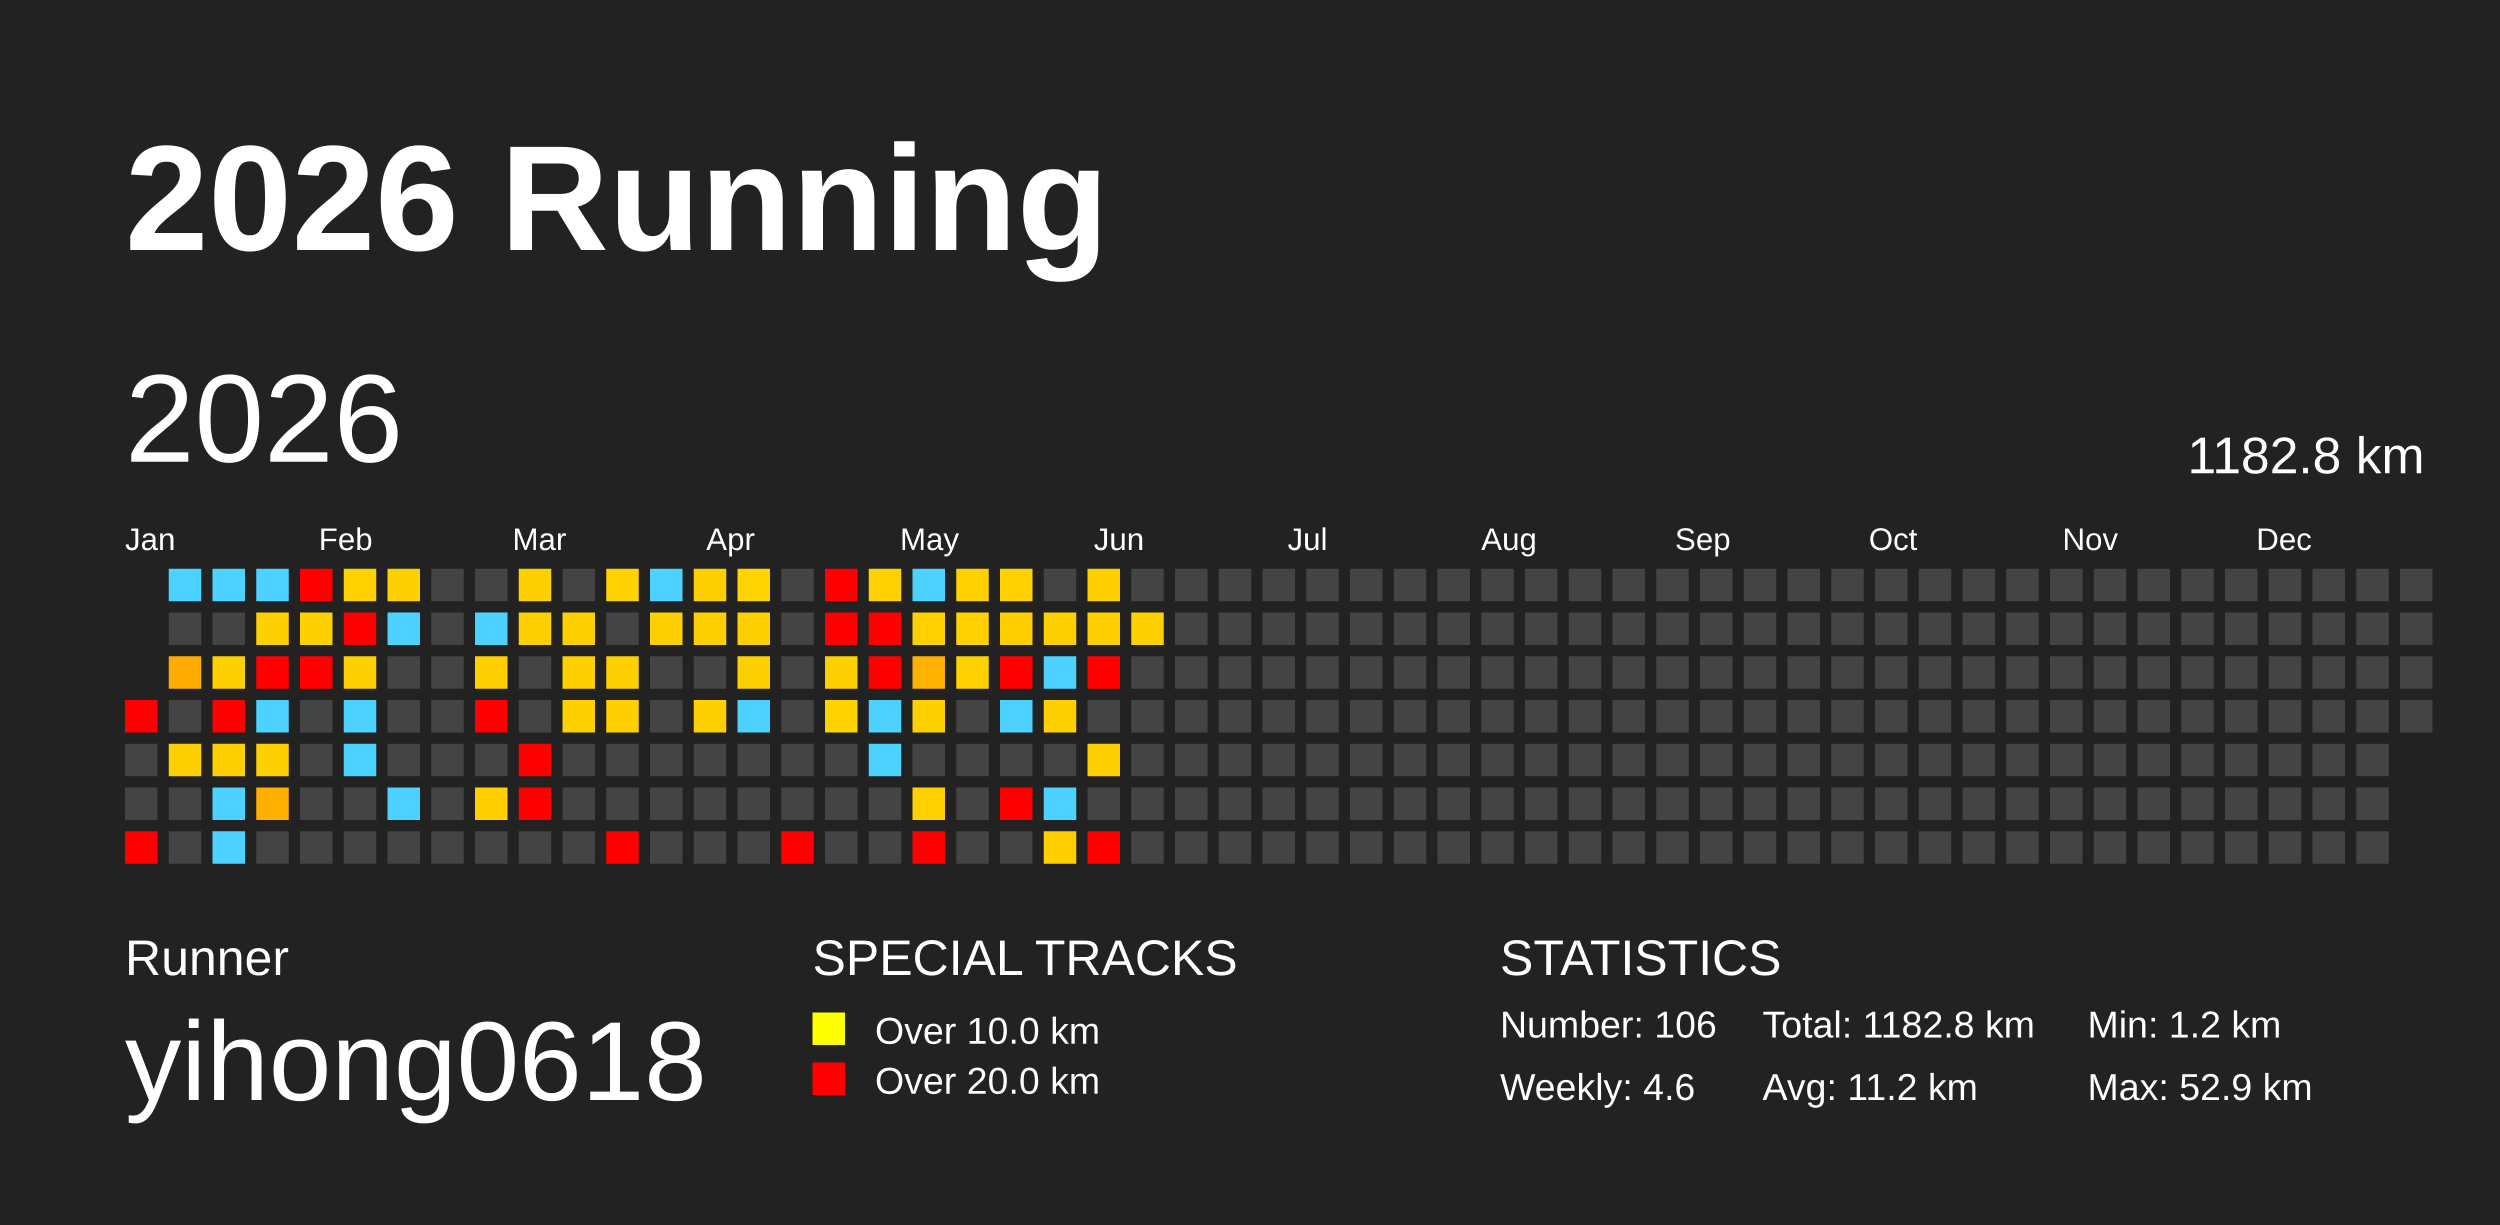
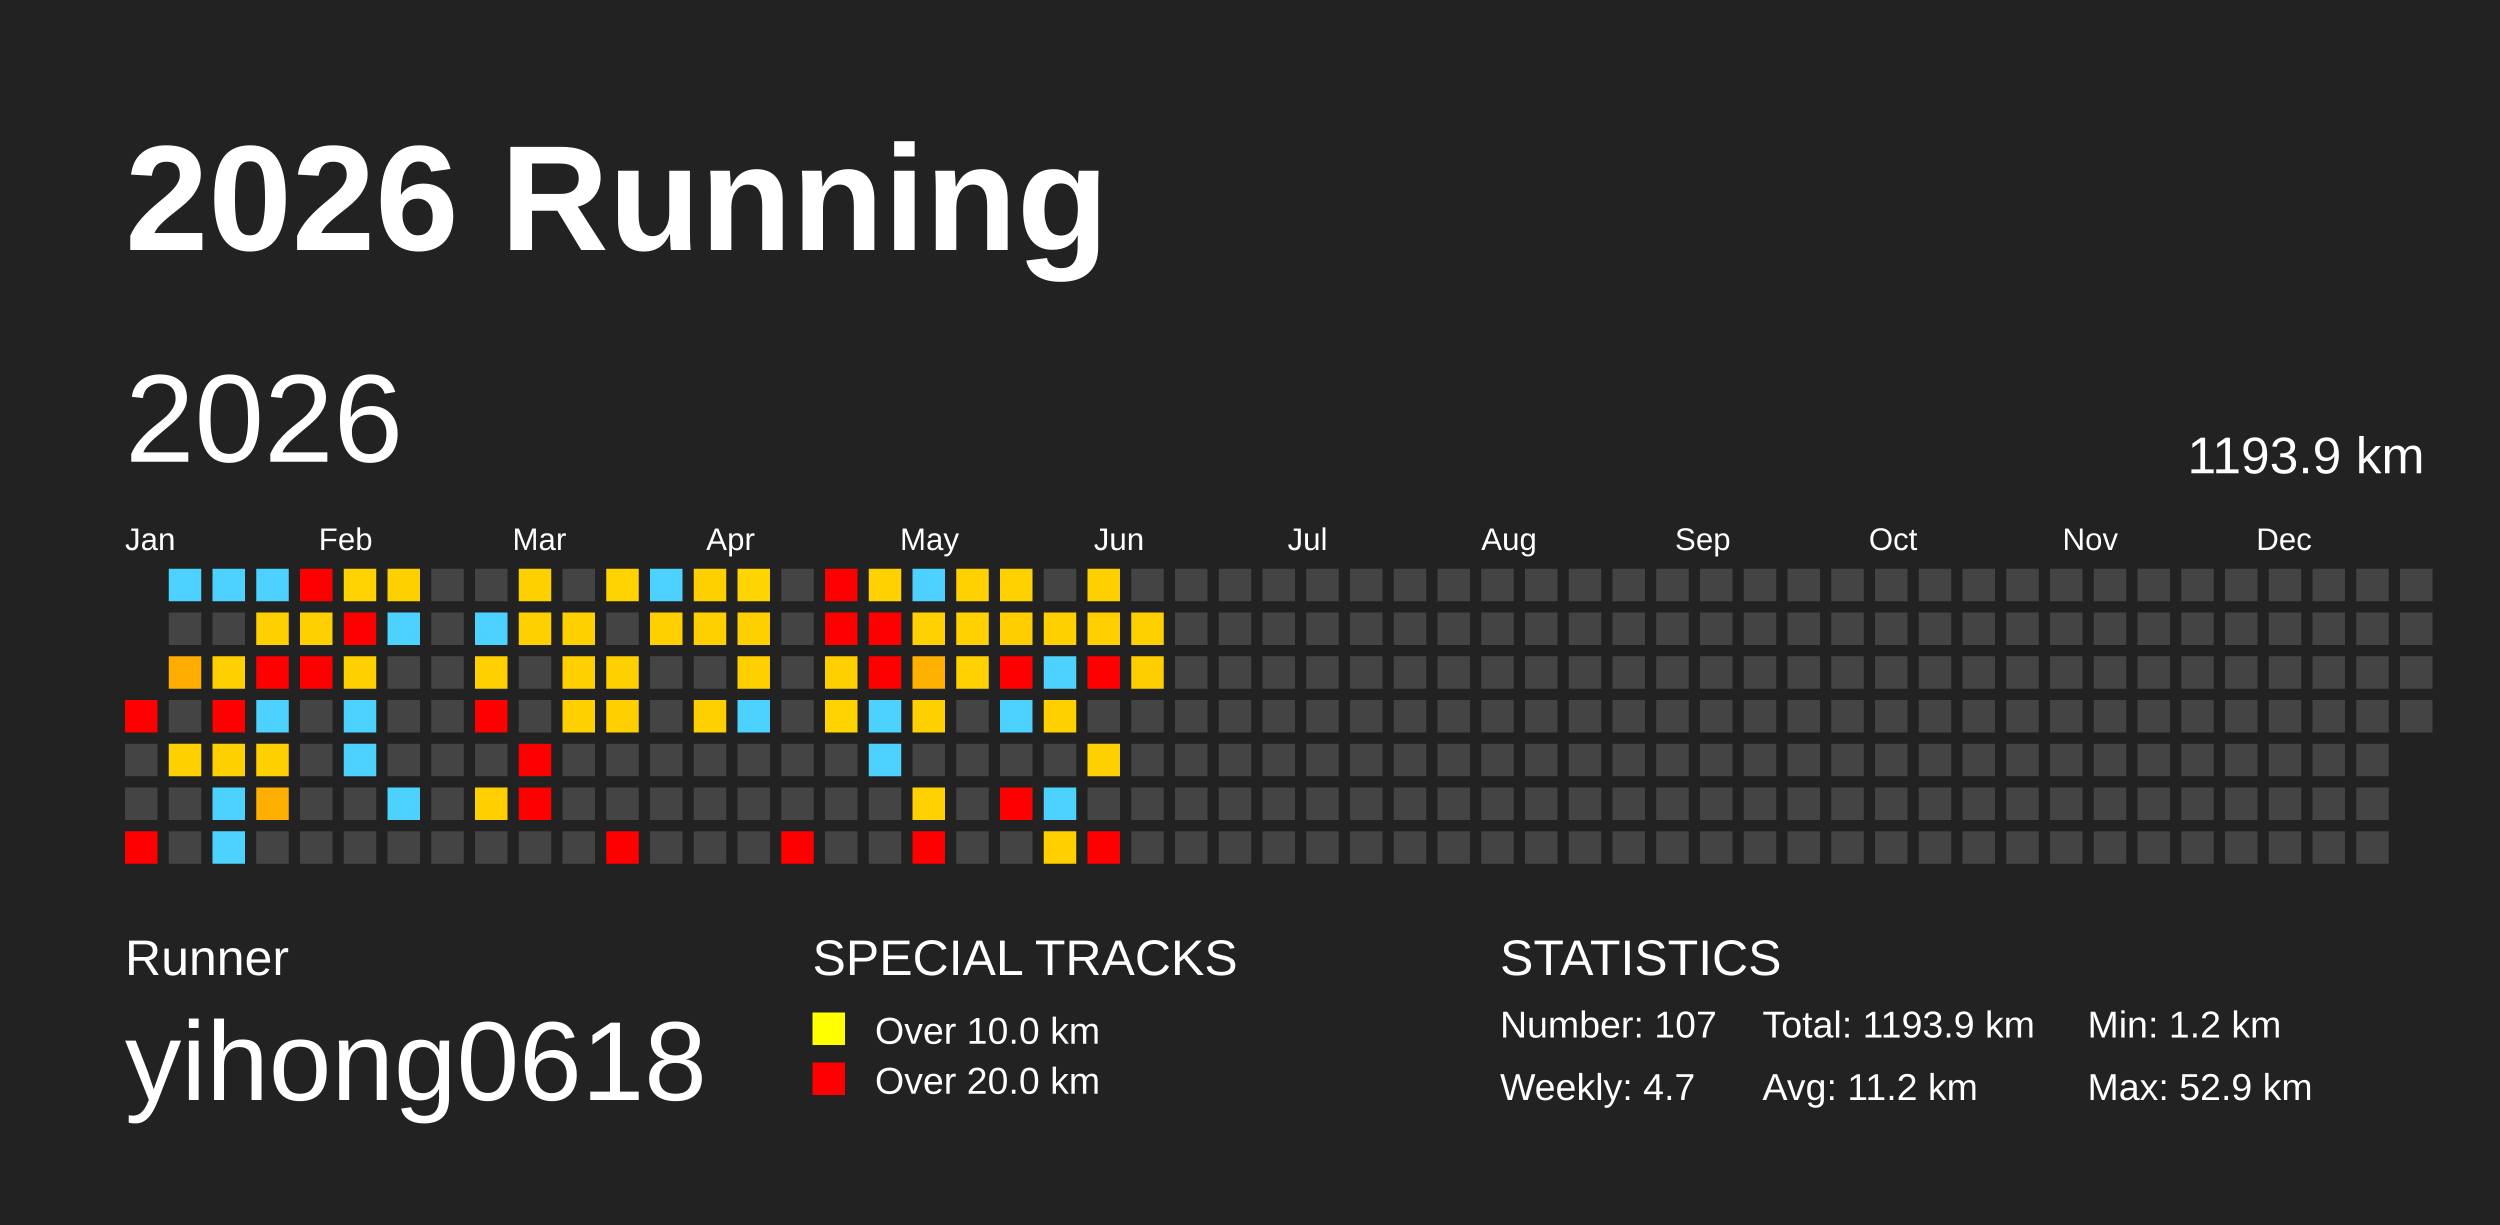
<svg xmlns="http://www.w3.org/2000/svg" baseProfile="full" height="98mm" version="1.1" viewBox="0,0,200,98" width="200mm">
  <defs />
  <rect fill="#222222" height="98" width="200" x="0" y="0" />
  <text fill="#FFFFFF" style="font-size:12px; font-family:Arial; font-weight:bold;" x="10" y="20">2026 Running</text>
  <text fill="#FFFFFF" style="font-size:4px; font-family:Arial" x="10" y="78">Runner</text>
  <text fill="#FFFFFF" style="font-size:9px; font-family:Arial" x="10" y="88">yihong0618</text>
  <text fill="#FFFFFF" style="font-size:4px; font-family:Arial" x="65" y="78">SPECIAL TRACKS</text>
  <rect fill="yellow" height="2.6" width="2.6" x="65" y="81" />
  <text fill="#FFFFFF" style="font-size:3px; font-family:Arial" x="70" y="83.5">Over 10.0 km</text>
  <rect fill="red" height="2.6" width="2.6" x="65" y="85" />
  <text fill="#FFFFFF" style="font-size:3px; font-family:Arial" x="70" y="87.5">Over 20.0 km</text>
  <text fill="#FFFFFF" style="font-size:4px; font-family:Arial" x="120" y="78">STATISTICS</text>
-   <text fill="#FFFFFF" style="font-size:3px; font-family:Arial" x="120" y="83">Number: 106</text>
-   <text fill="#FFFFFF" style="font-size:3px; font-family:Arial" x="120" y="88">Weekly: 4.6</text>
-   <text fill="#FFFFFF" style="font-size:3px; font-family:Arial" x="141" y="83">Total: 1182.8 km</text>
+   <text fill="#FFFFFF" style="font-size:3px; font-family:Arial" x="120" y="83">Number: 107</text>
+   <text fill="#FFFFFF" style="font-size:3px; font-family:Arial" x="120" y="88">Weekly: 4.7</text>
+   <text fill="#FFFFFF" style="font-size:3px; font-family:Arial" x="141" y="83">Total: 1193.9 km</text>
  <text fill="#FFFFFF" style="font-size:3px; font-family:Arial" x="141" y="88">Avg: 11.2 km</text>
  <text fill="#FFFFFF" style="font-size:3px; font-family:Arial" x="167" y="83">Min: 1.2 km</text>
  <text fill="#FFFFFF" style="font-size:3px; font-family:Arial" x="167" y="88">Max: 52.9 km</text>
  <text dominant-baseline="hanging" fill="#FFFFFF" style="font-size:10.0px; font-family:Arial;" x="10" y="30">2026</text>
-   <text dominant-baseline="hanging" fill="#FFFFFF" style="font-size:4.125px; font-family:Arial;" x="175" y="35">1182.8 km</text>
+   <text dominant-baseline="hanging" fill="#FFFFFF" style="font-size:4.125px; font-family:Arial;" x="175" y="35">1193.9 km</text>
  <text fill="#FFFFFF" style="font-size:2.5px; font-family:Arial" x="10.0" y="44">Jan</text>
  <text fill="#FFFFFF" style="font-size:2.5px; font-family:Arial" x="25.5" y="44">Feb</text>
  <text fill="#FFFFFF" style="font-size:2.5px; font-family:Arial" x="41.0" y="44">Mar</text>
  <text fill="#FFFFFF" style="font-size:2.5px; font-family:Arial" x="56.5" y="44">Apr</text>
  <text fill="#FFFFFF" style="font-size:2.5px; font-family:Arial" x="72.0" y="44">May</text>
  <text fill="#FFFFFF" style="font-size:2.5px; font-family:Arial" x="87.5" y="44">Jun</text>
  <text fill="#FFFFFF" style="font-size:2.5px; font-family:Arial" x="103.0" y="44">Jul</text>
  <text fill="#FFFFFF" style="font-size:2.5px; font-family:Arial" x="118.5" y="44">Aug</text>
  <text fill="#FFFFFF" style="font-size:2.5px; font-family:Arial" x="134.0" y="44">Sep</text>
  <text fill="#FFFFFF" style="font-size:2.5px; font-family:Arial" x="149.5" y="44">Oct</text>
  <text fill="#FFFFFF" style="font-size:2.5px; font-family:Arial" x="165.0" y="44">Nov</text>
  <text fill="#FFFFFF" style="font-size:2.5px; font-family:Arial" x="180.5" y="44">Dec</text>
  <rect fill="red" height="2.6" width="2.6" x="10.0" y="56.0" />
  <rect fill="#444444" height="2.6" width="2.6" x="10.0" y="59.5" />
  <rect fill="#444444" height="2.6" width="2.6" x="10.0" y="63.0" />
  <rect fill="red" height="2.6" width="2.6" x="10.0" y="66.5" />
  <rect fill="#4dd2ff" height="2.6" width="2.6" x="13.5" y="45.5" />
  <rect fill="#444444" height="2.6" width="2.6" x="13.5" y="49.0" />
  <rect fill="#ffac00" height="2.6" width="2.6" x="13.5" y="52.5" />
  <rect fill="#444444" height="2.6" width="2.6" x="13.5" y="56.0" />
  <rect fill="#ffd000" height="2.6" width="2.6" x="13.5" y="59.5" />
  <rect fill="#444444" height="2.6" width="2.6" x="13.5" y="63.0" />
  <rect fill="#444444" height="2.6" width="2.6" x="13.5" y="66.5" />
  <rect fill="#4dd2ff" height="2.6" width="2.6" x="17.0" y="45.5" />
  <rect fill="#444444" height="2.6" width="2.6" x="17.0" y="49.0" />
  <rect fill="#ffd000" height="2.6" width="2.6" x="17.0" y="52.5" />
  <rect fill="red" height="2.6" width="2.6" x="17.0" y="56.0" />
  <rect fill="#ffd000" height="2.6" width="2.6" x="17.0" y="59.5" />
  <rect fill="#4dd2ff" height="2.6" width="2.6" x="17.0" y="63.0" />
  <rect fill="#4dd2ff" height="2.6" width="2.6" x="17.0" y="66.5" />
  <rect fill="#4dd2ff" height="2.6" width="2.6" x="20.5" y="45.5" />
  <rect fill="#ffd000" height="2.6" width="2.6" x="20.5" y="49.0" />
  <rect fill="red" height="2.6" width="2.6" x="20.5" y="52.5" />
  <rect fill="#4dd2ff" height="2.6" width="2.6" x="20.5" y="56.0" />
  <rect fill="#ffd000" height="2.6" width="2.6" x="20.5" y="59.5" />
  <rect fill="#ffaf00" height="2.6" width="2.6" x="20.5" y="63.0" />
  <rect fill="#444444" height="2.6" width="2.6" x="20.5" y="66.5" />
  <rect fill="red" height="2.6" width="2.6" x="24.0" y="45.5" />
  <rect fill="#ffd000" height="2.6" width="2.6" x="24.0" y="49.0" />
  <rect fill="red" height="2.6" width="2.6" x="24.0" y="52.5" />
  <rect fill="#444444" height="2.6" width="2.6" x="24.0" y="56.0" />
  <rect fill="#444444" height="2.6" width="2.6" x="24.0" y="59.5" />
  <rect fill="#444444" height="2.6" width="2.6" x="24.0" y="63.0" />
  <rect fill="#444444" height="2.6" width="2.6" x="24.0" y="66.5" />
  <rect fill="#ffd200" height="2.6" width="2.6" x="27.5" y="45.5" />
  <rect fill="red" height="2.6" width="2.6" x="27.5" y="49.0" />
  <rect fill="#ffd000" height="2.6" width="2.6" x="27.5" y="52.5" />
  <rect fill="#4dd2ff" height="2.6" width="2.6" x="27.5" y="56.0" />
  <rect fill="#4dd2ff" height="2.6" width="2.6" x="27.5" y="59.5" />
  <rect fill="#444444" height="2.6" width="2.6" x="27.5" y="63.0" />
  <rect fill="#444444" height="2.6" width="2.6" x="27.5" y="66.5" />
  <rect fill="#ffd000" height="2.6" width="2.6" x="31.0" y="45.5" />
  <rect fill="#4dd2ff" height="2.6" width="2.6" x="31.0" y="49.0" />
  <rect fill="#444444" height="2.6" width="2.6" x="31.0" y="52.5" />
  <rect fill="#444444" height="2.6" width="2.6" x="31.0" y="56.0" />
  <rect fill="#444444" height="2.6" width="2.6" x="31.0" y="59.5" />
  <rect fill="#4dd2ff" height="2.6" width="2.6" x="31.0" y="63.0" />
  <rect fill="#444444" height="2.6" width="2.6" x="31.0" y="66.5" />
  <rect fill="#444444" height="2.6" width="2.6" x="34.5" y="45.5" />
  <rect fill="#444444" height="2.6" width="2.6" x="34.5" y="49.0" />
  <rect fill="#444444" height="2.6" width="2.6" x="34.5" y="52.5" />
  <rect fill="#444444" height="2.6" width="2.6" x="34.5" y="56.0" />
  <rect fill="#444444" height="2.6" width="2.6" x="34.5" y="59.5" />
  <rect fill="#444444" height="2.6" width="2.6" x="34.5" y="63.0" />
  <rect fill="#444444" height="2.6" width="2.6" x="34.5" y="66.5" />
  <rect fill="#444444" height="2.6" width="2.6" x="38.0" y="45.5" />
  <rect fill="#4dd2ff" height="2.6" width="2.6" x="38.0" y="49.0" />
  <rect fill="#ffd000" height="2.6" width="2.6" x="38.0" y="52.5" />
  <rect fill="red" height="2.6" width="2.6" x="38.0" y="56.0" />
  <rect fill="#444444" height="2.6" width="2.6" x="38.0" y="59.5" />
  <rect fill="#ffcf00" height="2.6" width="2.6" x="38.0" y="63.0" />
  <rect fill="#444444" height="2.6" width="2.6" x="38.0" y="66.5" />
  <rect fill="#ffd000" height="2.6" width="2.6" x="41.5" y="45.5" />
  <rect fill="#ffd000" height="2.6" width="2.6" x="41.5" y="49.0" />
  <rect fill="#444444" height="2.6" width="2.6" x="41.5" y="52.5" />
  <rect fill="#444444" height="2.6" width="2.6" x="41.5" y="56.0" />
  <rect fill="red" height="2.6" width="2.6" x="41.5" y="59.5" />
  <rect fill="red" height="2.6" width="2.6" x="41.5" y="63.0" />
  <rect fill="#444444" height="2.6" width="2.6" x="41.5" y="66.5" />
  <rect fill="#444444" height="2.6" width="2.6" x="45.0" y="45.5" />
  <rect fill="#ffd000" height="2.6" width="2.6" x="45.0" y="49.0" />
  <rect fill="#ffd000" height="2.6" width="2.6" x="45.0" y="52.5" />
  <rect fill="#ffd000" height="2.6" width="2.6" x="45.0" y="56.0" />
  <rect fill="#444444" height="2.6" width="2.6" x="45.0" y="59.5" />
  <rect fill="#444444" height="2.6" width="2.6" x="45.0" y="63.0" />
  <rect fill="#444444" height="2.6" width="2.6" x="45.0" y="66.5" />
  <rect fill="#ffd300" height="2.6" width="2.6" x="48.5" y="45.5" />
  <rect fill="#444444" height="2.6" width="2.6" x="48.5" y="49.0" />
  <rect fill="#ffd000" height="2.6" width="2.6" x="48.5" y="52.5" />
  <rect fill="#ffcf00" height="2.6" width="2.6" x="48.5" y="56.0" />
  <rect fill="#444444" height="2.6" width="2.6" x="48.5" y="59.5" />
  <rect fill="#444444" height="2.6" width="2.6" x="48.5" y="63.0" />
  <rect fill="red" height="2.6" width="2.6" x="48.5" y="66.5" />
  <rect fill="#4dd2ff" height="2.6" width="2.6" x="52.0" y="45.5" />
  <rect fill="#ffd000" height="2.6" width="2.6" x="52.0" y="49.0" />
  <rect fill="#444444" height="2.6" width="2.6" x="52.0" y="52.5" />
  <rect fill="#444444" height="2.6" width="2.6" x="52.0" y="56.0" />
  <rect fill="#444444" height="2.6" width="2.6" x="52.0" y="59.5" />
  <rect fill="#444444" height="2.6" width="2.6" x="52.0" y="63.0" />
  <rect fill="#444444" height="2.6" width="2.6" x="52.0" y="66.5" />
  <rect fill="#ffd000" height="2.6" width="2.6" x="55.5" y="45.5" />
  <rect fill="#ffd000" height="2.6" width="2.6" x="55.5" y="49.0" />
  <rect fill="#444444" height="2.6" width="2.6" x="55.5" y="52.5" />
  <rect fill="#ffd000" height="2.6" width="2.6" x="55.5" y="56.0" />
  <rect fill="#444444" height="2.6" width="2.6" x="55.5" y="59.5" />
  <rect fill="#444444" height="2.6" width="2.6" x="55.5" y="63.0" />
  <rect fill="#444444" height="2.6" width="2.6" x="55.5" y="66.5" />
  <rect fill="#ffd400" height="2.6" width="2.6" x="59.0" y="45.5" />
  <rect fill="#ffd000" height="2.6" width="2.6" x="59.0" y="49.0" />
  <rect fill="#ffd000" height="2.6" width="2.6" x="59.0" y="52.5" />
  <rect fill="#4dd2ff" height="2.6" width="2.6" x="59.0" y="56.0" />
  <rect fill="#444444" height="2.6" width="2.6" x="59.0" y="59.5" />
  <rect fill="#444444" height="2.6" width="2.6" x="59.0" y="63.0" />
  <rect fill="#444444" height="2.6" width="2.6" x="59.0" y="66.5" />
  <rect fill="#444444" height="2.6" width="2.6" x="62.5" y="45.5" />
  <rect fill="#444444" height="2.6" width="2.6" x="62.5" y="49.0" />
  <rect fill="#444444" height="2.6" width="2.6" x="62.5" y="52.5" />
  <rect fill="#444444" height="2.6" width="2.6" x="62.5" y="56.0" />
  <rect fill="#444444" height="2.6" width="2.6" x="62.5" y="59.5" />
  <rect fill="#444444" height="2.6" width="2.6" x="62.5" y="63.0" />
  <rect fill="red" height="2.6" width="2.6" x="62.5" y="66.5" />
  <rect fill="red" height="2.6" width="2.6" x="66.0" y="45.5" />
  <rect fill="red" height="2.6" width="2.6" x="66.0" y="49.0" />
  <rect fill="#ffd000" height="2.6" width="2.6" x="66.0" y="52.5" />
  <rect fill="#ffd300" height="2.6" width="2.6" x="66.0" y="56.0" />
  <rect fill="#444444" height="2.6" width="2.6" x="66.0" y="59.5" />
  <rect fill="#444444" height="2.6" width="2.6" x="66.0" y="63.0" />
  <rect fill="#444444" height="2.6" width="2.6" x="66.0" y="66.5" />
  <rect fill="#ffd100" height="2.6" width="2.6" x="69.5" y="45.5" />
  <rect fill="red" height="2.6" width="2.6" x="69.5" y="49.0" />
  <rect fill="red" height="2.6" width="2.6" x="69.5" y="52.5" />
  <rect fill="#4dd2ff" height="2.6" width="2.6" x="69.5" y="56.0" />
  <rect fill="#4dd2ff" height="2.6" width="2.6" x="69.5" y="59.5" />
  <rect fill="#444444" height="2.6" width="2.6" x="69.5" y="63.0" />
  <rect fill="#444444" height="2.6" width="2.6" x="69.5" y="66.5" />
  <rect fill="#4dd2ff" height="2.6" width="2.6" x="73.0" y="45.5" />
  <rect fill="#ffd100" height="2.6" width="2.6" x="73.0" y="49.0" />
  <rect fill="#ffb100" height="2.6" width="2.6" x="73.0" y="52.5" />
  <rect fill="#ffd000" height="2.6" width="2.6" x="73.0" y="56.0" />
  <rect fill="#444444" height="2.6" width="2.6" x="73.0" y="59.5" />
  <rect fill="#ffd100" height="2.6" width="2.6" x="73.0" y="63.0" />
  <rect fill="red" height="2.6" width="2.6" x="73.0" y="66.5" />
  <rect fill="#ffd100" height="2.6" width="2.6" x="76.5" y="45.5" />
  <rect fill="#ffd100" height="2.6" width="2.6" x="76.5" y="49.0" />
  <rect fill="#ffd100" height="2.6" width="2.6" x="76.5" y="52.5" />
  <rect fill="#444444" height="2.6" width="2.6" x="76.5" y="56.0" />
  <rect fill="#444444" height="2.6" width="2.6" x="76.5" y="59.5" />
  <rect fill="#444444" height="2.6" width="2.6" x="76.5" y="63.0" />
  <rect fill="#444444" height="2.6" width="2.6" x="76.5" y="66.5" />
  <rect fill="#ffd100" height="2.6" width="2.6" x="80.0" y="45.5" />
  <rect fill="#ffce00" height="2.6" width="2.6" x="80.0" y="49.0" />
  <rect fill="red" height="2.6" width="2.6" x="80.0" y="52.5" />
  <rect fill="#4dd2ff" height="2.6" width="2.6" x="80.0" y="56.0" />
  <rect fill="#444444" height="2.6" width="2.6" x="80.0" y="59.5" />
  <rect fill="red" height="2.6" width="2.6" x="80.0" y="63.0" />
  <rect fill="#444444" height="2.6" width="2.6" x="80.0" y="66.5" />
  <rect fill="#444444" height="2.6" width="2.6" x="83.5" y="45.5" />
  <rect fill="#ffd000" height="2.6" width="2.6" x="83.5" y="49.0" />
  <rect fill="#4dd2ff" height="2.6" width="2.6" x="83.5" y="52.5" />
  <rect fill="#ffd000" height="2.6" width="2.6" x="83.5" y="56.0" />
  <rect fill="#444444" height="2.6" width="2.6" x="83.5" y="59.5" />
  <rect fill="#4dd2ff" height="2.6" width="2.6" x="83.5" y="63.0" />
  <rect fill="#ffcf00" height="2.6" width="2.6" x="83.5" y="66.5" />
  <rect fill="#ffcf00" height="2.6" width="2.6" x="87.0" y="45.5" />
  <rect fill="#ffcf00" height="2.6" width="2.6" x="87.0" y="49.0" />
  <rect fill="red" height="2.6" width="2.6" x="87.0" y="52.5" />
  <rect fill="#444444" height="2.6" width="2.6" x="87.0" y="56.0" />
  <rect fill="#ffd000" height="2.6" width="2.6" x="87.0" y="59.5" />
  <rect fill="#444444" height="2.6" width="2.6" x="87.0" y="63.0" />
  <rect fill="red" height="2.6" width="2.6" x="87.0" y="66.5" />
  <rect fill="#444444" height="2.6" width="2.6" x="90.5" y="45.5" />
  <rect fill="#ffd000" height="2.6" width="2.6" x="90.5" y="49.0" />
-   <rect fill="#444444" height="2.6" width="2.6" x="90.5" y="52.5" />
+   <rect fill="#ffce00" height="2.6" width="2.6" x="90.5" y="52.5" />
  <rect fill="#444444" height="2.6" width="2.6" x="90.5" y="56.0" />
  <rect fill="#444444" height="2.6" width="2.6" x="90.5" y="59.5" />
  <rect fill="#444444" height="2.6" width="2.6" x="90.5" y="63.0" />
  <rect fill="#444444" height="2.6" width="2.6" x="90.5" y="66.5" />
  <rect fill="#444444" height="2.6" width="2.6" x="94.0" y="45.5" />
  <rect fill="#444444" height="2.6" width="2.6" x="94.0" y="49.0" />
  <rect fill="#444444" height="2.6" width="2.6" x="94.0" y="52.5" />
  <rect fill="#444444" height="2.6" width="2.6" x="94.0" y="56.0" />
  <rect fill="#444444" height="2.6" width="2.6" x="94.0" y="59.5" />
  <rect fill="#444444" height="2.6" width="2.6" x="94.0" y="63.0" />
  <rect fill="#444444" height="2.6" width="2.6" x="94.0" y="66.5" />
  <rect fill="#444444" height="2.6" width="2.6" x="97.5" y="45.5" />
  <rect fill="#444444" height="2.6" width="2.6" x="97.5" y="49.0" />
  <rect fill="#444444" height="2.6" width="2.6" x="97.5" y="52.5" />
  <rect fill="#444444" height="2.6" width="2.6" x="97.5" y="56.0" />
  <rect fill="#444444" height="2.6" width="2.6" x="97.5" y="59.5" />
  <rect fill="#444444" height="2.6" width="2.6" x="97.5" y="63.0" />
  <rect fill="#444444" height="2.6" width="2.6" x="97.5" y="66.5" />
  <rect fill="#444444" height="2.6" width="2.6" x="101.0" y="45.5" />
  <rect fill="#444444" height="2.6" width="2.6" x="101.0" y="49.0" />
  <rect fill="#444444" height="2.6" width="2.6" x="101.0" y="52.5" />
  <rect fill="#444444" height="2.6" width="2.6" x="101.0" y="56.0" />
  <rect fill="#444444" height="2.6" width="2.6" x="101.0" y="59.5" />
  <rect fill="#444444" height="2.6" width="2.6" x="101.0" y="63.0" />
  <rect fill="#444444" height="2.6" width="2.6" x="101.0" y="66.5" />
  <rect fill="#444444" height="2.6" width="2.6" x="104.5" y="45.5" />
  <rect fill="#444444" height="2.6" width="2.6" x="104.5" y="49.0" />
  <rect fill="#444444" height="2.6" width="2.6" x="104.5" y="52.5" />
  <rect fill="#444444" height="2.6" width="2.6" x="104.5" y="56.0" />
  <rect fill="#444444" height="2.6" width="2.6" x="104.5" y="59.5" />
  <rect fill="#444444" height="2.6" width="2.6" x="104.5" y="63.0" />
  <rect fill="#444444" height="2.6" width="2.6" x="104.5" y="66.5" />
  <rect fill="#444444" height="2.6" width="2.6" x="108.0" y="45.5" />
  <rect fill="#444444" height="2.6" width="2.6" x="108.0" y="49.0" />
  <rect fill="#444444" height="2.6" width="2.6" x="108.0" y="52.5" />
  <rect fill="#444444" height="2.6" width="2.6" x="108.0" y="56.0" />
  <rect fill="#444444" height="2.6" width="2.6" x="108.0" y="59.5" />
  <rect fill="#444444" height="2.6" width="2.6" x="108.0" y="63.0" />
  <rect fill="#444444" height="2.6" width="2.6" x="108.0" y="66.5" />
  <rect fill="#444444" height="2.6" width="2.6" x="111.5" y="45.5" />
  <rect fill="#444444" height="2.6" width="2.6" x="111.5" y="49.0" />
  <rect fill="#444444" height="2.6" width="2.6" x="111.5" y="52.5" />
  <rect fill="#444444" height="2.6" width="2.6" x="111.5" y="56.0" />
  <rect fill="#444444" height="2.6" width="2.6" x="111.5" y="59.5" />
  <rect fill="#444444" height="2.6" width="2.6" x="111.5" y="63.0" />
  <rect fill="#444444" height="2.6" width="2.6" x="111.5" y="66.5" />
  <rect fill="#444444" height="2.6" width="2.6" x="115.0" y="45.5" />
  <rect fill="#444444" height="2.6" width="2.6" x="115.0" y="49.0" />
  <rect fill="#444444" height="2.6" width="2.6" x="115.0" y="52.5" />
  <rect fill="#444444" height="2.6" width="2.6" x="115.0" y="56.0" />
  <rect fill="#444444" height="2.6" width="2.6" x="115.0" y="59.5" />
  <rect fill="#444444" height="2.6" width="2.6" x="115.0" y="63.0" />
  <rect fill="#444444" height="2.6" width="2.6" x="115.0" y="66.5" />
  <rect fill="#444444" height="2.6" width="2.6" x="118.5" y="45.5" />
  <rect fill="#444444" height="2.6" width="2.6" x="118.5" y="49.0" />
  <rect fill="#444444" height="2.6" width="2.6" x="118.5" y="52.5" />
  <rect fill="#444444" height="2.6" width="2.6" x="118.5" y="56.0" />
  <rect fill="#444444" height="2.6" width="2.6" x="118.5" y="59.5" />
  <rect fill="#444444" height="2.6" width="2.6" x="118.5" y="63.0" />
  <rect fill="#444444" height="2.6" width="2.6" x="118.5" y="66.5" />
  <rect fill="#444444" height="2.6" width="2.6" x="122.0" y="45.5" />
  <rect fill="#444444" height="2.6" width="2.6" x="122.0" y="49.0" />
  <rect fill="#444444" height="2.6" width="2.6" x="122.0" y="52.5" />
  <rect fill="#444444" height="2.6" width="2.6" x="122.0" y="56.0" />
  <rect fill="#444444" height="2.6" width="2.6" x="122.0" y="59.5" />
  <rect fill="#444444" height="2.6" width="2.6" x="122.0" y="63.0" />
  <rect fill="#444444" height="2.6" width="2.6" x="122.0" y="66.5" />
  <rect fill="#444444" height="2.6" width="2.6" x="125.5" y="45.5" />
  <rect fill="#444444" height="2.6" width="2.6" x="125.5" y="49.0" />
  <rect fill="#444444" height="2.6" width="2.6" x="125.5" y="52.5" />
  <rect fill="#444444" height="2.6" width="2.6" x="125.5" y="56.0" />
  <rect fill="#444444" height="2.6" width="2.6" x="125.5" y="59.5" />
  <rect fill="#444444" height="2.6" width="2.6" x="125.5" y="63.0" />
  <rect fill="#444444" height="2.6" width="2.6" x="125.5" y="66.5" />
  <rect fill="#444444" height="2.6" width="2.6" x="129.0" y="45.5" />
  <rect fill="#444444" height="2.6" width="2.6" x="129.0" y="49.0" />
  <rect fill="#444444" height="2.6" width="2.6" x="129.0" y="52.5" />
  <rect fill="#444444" height="2.6" width="2.6" x="129.0" y="56.0" />
  <rect fill="#444444" height="2.6" width="2.6" x="129.0" y="59.5" />
  <rect fill="#444444" height="2.6" width="2.6" x="129.0" y="63.0" />
  <rect fill="#444444" height="2.6" width="2.6" x="129.0" y="66.5" />
  <rect fill="#444444" height="2.6" width="2.6" x="132.5" y="45.5" />
  <rect fill="#444444" height="2.6" width="2.6" x="132.5" y="49.0" />
  <rect fill="#444444" height="2.6" width="2.6" x="132.5" y="52.5" />
  <rect fill="#444444" height="2.6" width="2.6" x="132.5" y="56.0" />
  <rect fill="#444444" height="2.6" width="2.6" x="132.5" y="59.5" />
  <rect fill="#444444" height="2.6" width="2.6" x="132.5" y="63.0" />
  <rect fill="#444444" height="2.6" width="2.6" x="132.5" y="66.5" />
  <rect fill="#444444" height="2.6" width="2.6" x="136.0" y="45.5" />
  <rect fill="#444444" height="2.6" width="2.6" x="136.0" y="49.0" />
  <rect fill="#444444" height="2.6" width="2.6" x="136.0" y="52.5" />
  <rect fill="#444444" height="2.6" width="2.6" x="136.0" y="56.0" />
  <rect fill="#444444" height="2.6" width="2.6" x="136.0" y="59.5" />
  <rect fill="#444444" height="2.6" width="2.6" x="136.0" y="63.0" />
  <rect fill="#444444" height="2.6" width="2.6" x="136.0" y="66.5" />
  <rect fill="#444444" height="2.6" width="2.6" x="139.5" y="45.5" />
  <rect fill="#444444" height="2.6" width="2.6" x="139.5" y="49.0" />
  <rect fill="#444444" height="2.6" width="2.6" x="139.5" y="52.5" />
  <rect fill="#444444" height="2.6" width="2.6" x="139.5" y="56.0" />
  <rect fill="#444444" height="2.6" width="2.6" x="139.5" y="59.5" />
  <rect fill="#444444" height="2.6" width="2.6" x="139.5" y="63.0" />
  <rect fill="#444444" height="2.6" width="2.6" x="139.5" y="66.5" />
  <rect fill="#444444" height="2.6" width="2.6" x="143.0" y="45.5" />
  <rect fill="#444444" height="2.6" width="2.6" x="143.0" y="49.0" />
  <rect fill="#444444" height="2.6" width="2.6" x="143.0" y="52.5" />
  <rect fill="#444444" height="2.6" width="2.6" x="143.0" y="56.0" />
  <rect fill="#444444" height="2.6" width="2.6" x="143.0" y="59.5" />
  <rect fill="#444444" height="2.6" width="2.6" x="143.0" y="63.0" />
  <rect fill="#444444" height="2.6" width="2.6" x="143.0" y="66.5" />
  <rect fill="#444444" height="2.6" width="2.6" x="146.5" y="45.5" />
  <rect fill="#444444" height="2.6" width="2.6" x="146.5" y="49.0" />
  <rect fill="#444444" height="2.6" width="2.6" x="146.5" y="52.5" />
  <rect fill="#444444" height="2.6" width="2.6" x="146.5" y="56.0" />
  <rect fill="#444444" height="2.6" width="2.6" x="146.5" y="59.5" />
  <rect fill="#444444" height="2.6" width="2.6" x="146.5" y="63.0" />
  <rect fill="#444444" height="2.6" width="2.6" x="146.5" y="66.5" />
  <rect fill="#444444" height="2.6" width="2.6" x="150.0" y="45.5" />
  <rect fill="#444444" height="2.6" width="2.6" x="150.0" y="49.0" />
  <rect fill="#444444" height="2.6" width="2.6" x="150.0" y="52.5" />
  <rect fill="#444444" height="2.6" width="2.6" x="150.0" y="56.0" />
  <rect fill="#444444" height="2.6" width="2.6" x="150.0" y="59.5" />
  <rect fill="#444444" height="2.6" width="2.6" x="150.0" y="63.0" />
  <rect fill="#444444" height="2.6" width="2.6" x="150.0" y="66.5" />
  <rect fill="#444444" height="2.6" width="2.6" x="153.5" y="45.5" />
  <rect fill="#444444" height="2.6" width="2.6" x="153.5" y="49.0" />
  <rect fill="#444444" height="2.6" width="2.6" x="153.5" y="52.5" />
  <rect fill="#444444" height="2.6" width="2.6" x="153.5" y="56.0" />
  <rect fill="#444444" height="2.6" width="2.6" x="153.5" y="59.5" />
  <rect fill="#444444" height="2.6" width="2.6" x="153.5" y="63.0" />
  <rect fill="#444444" height="2.6" width="2.6" x="153.5" y="66.5" />
  <rect fill="#444444" height="2.6" width="2.6" x="157.0" y="45.5" />
  <rect fill="#444444" height="2.6" width="2.6" x="157.0" y="49.0" />
  <rect fill="#444444" height="2.6" width="2.6" x="157.0" y="52.5" />
  <rect fill="#444444" height="2.6" width="2.6" x="157.0" y="56.0" />
  <rect fill="#444444" height="2.6" width="2.6" x="157.0" y="59.5" />
  <rect fill="#444444" height="2.6" width="2.6" x="157.0" y="63.0" />
  <rect fill="#444444" height="2.6" width="2.6" x="157.0" y="66.5" />
  <rect fill="#444444" height="2.6" width="2.6" x="160.5" y="45.5" />
  <rect fill="#444444" height="2.6" width="2.6" x="160.5" y="49.0" />
  <rect fill="#444444" height="2.6" width="2.6" x="160.5" y="52.5" />
  <rect fill="#444444" height="2.6" width="2.6" x="160.5" y="56.0" />
  <rect fill="#444444" height="2.6" width="2.6" x="160.5" y="59.5" />
  <rect fill="#444444" height="2.6" width="2.6" x="160.5" y="63.0" />
  <rect fill="#444444" height="2.6" width="2.6" x="160.5" y="66.5" />
  <rect fill="#444444" height="2.6" width="2.6" x="164.0" y="45.5" />
  <rect fill="#444444" height="2.6" width="2.6" x="164.0" y="49.0" />
  <rect fill="#444444" height="2.6" width="2.6" x="164.0" y="52.5" />
  <rect fill="#444444" height="2.6" width="2.6" x="164.0" y="56.0" />
  <rect fill="#444444" height="2.6" width="2.6" x="164.0" y="59.5" />
  <rect fill="#444444" height="2.6" width="2.6" x="164.0" y="63.0" />
  <rect fill="#444444" height="2.6" width="2.6" x="164.0" y="66.5" />
  <rect fill="#444444" height="2.6" width="2.6" x="167.5" y="45.5" />
  <rect fill="#444444" height="2.6" width="2.6" x="167.5" y="49.0" />
  <rect fill="#444444" height="2.6" width="2.6" x="167.5" y="52.5" />
  <rect fill="#444444" height="2.6" width="2.6" x="167.5" y="56.0" />
  <rect fill="#444444" height="2.6" width="2.6" x="167.5" y="59.5" />
  <rect fill="#444444" height="2.6" width="2.6" x="167.5" y="63.0" />
  <rect fill="#444444" height="2.6" width="2.6" x="167.5" y="66.5" />
  <rect fill="#444444" height="2.6" width="2.6" x="171.0" y="45.5" />
  <rect fill="#444444" height="2.6" width="2.6" x="171.0" y="49.0" />
  <rect fill="#444444" height="2.6" width="2.6" x="171.0" y="52.5" />
  <rect fill="#444444" height="2.6" width="2.6" x="171.0" y="56.0" />
  <rect fill="#444444" height="2.6" width="2.6" x="171.0" y="59.5" />
  <rect fill="#444444" height="2.6" width="2.6" x="171.0" y="63.0" />
  <rect fill="#444444" height="2.6" width="2.6" x="171.0" y="66.5" />
  <rect fill="#444444" height="2.6" width="2.6" x="174.5" y="45.5" />
  <rect fill="#444444" height="2.6" width="2.6" x="174.5" y="49.0" />
  <rect fill="#444444" height="2.6" width="2.6" x="174.5" y="52.5" />
  <rect fill="#444444" height="2.6" width="2.6" x="174.5" y="56.0" />
  <rect fill="#444444" height="2.6" width="2.6" x="174.5" y="59.5" />
  <rect fill="#444444" height="2.6" width="2.6" x="174.5" y="63.0" />
  <rect fill="#444444" height="2.6" width="2.6" x="174.5" y="66.5" />
  <rect fill="#444444" height="2.6" width="2.6" x="178.0" y="45.5" />
  <rect fill="#444444" height="2.6" width="2.6" x="178.0" y="49.0" />
  <rect fill="#444444" height="2.6" width="2.6" x="178.0" y="52.5" />
  <rect fill="#444444" height="2.6" width="2.6" x="178.0" y="56.0" />
  <rect fill="#444444" height="2.6" width="2.6" x="178.0" y="59.5" />
  <rect fill="#444444" height="2.6" width="2.6" x="178.0" y="63.0" />
  <rect fill="#444444" height="2.6" width="2.6" x="178.0" y="66.5" />
  <rect fill="#444444" height="2.6" width="2.6" x="181.5" y="45.5" />
  <rect fill="#444444" height="2.6" width="2.6" x="181.5" y="49.0" />
  <rect fill="#444444" height="2.6" width="2.6" x="181.5" y="52.5" />
  <rect fill="#444444" height="2.6" width="2.6" x="181.5" y="56.0" />
  <rect fill="#444444" height="2.6" width="2.6" x="181.5" y="59.5" />
  <rect fill="#444444" height="2.6" width="2.6" x="181.5" y="63.0" />
  <rect fill="#444444" height="2.6" width="2.6" x="181.5" y="66.5" />
  <rect fill="#444444" height="2.6" width="2.6" x="185.0" y="45.5" />
  <rect fill="#444444" height="2.6" width="2.6" x="185.0" y="49.0" />
  <rect fill="#444444" height="2.6" width="2.6" x="185.0" y="52.5" />
  <rect fill="#444444" height="2.6" width="2.6" x="185.0" y="56.0" />
  <rect fill="#444444" height="2.6" width="2.6" x="185.0" y="59.5" />
  <rect fill="#444444" height="2.6" width="2.6" x="185.0" y="63.0" />
  <rect fill="#444444" height="2.6" width="2.6" x="185.0" y="66.5" />
  <rect fill="#444444" height="2.6" width="2.6" x="188.5" y="45.5" />
  <rect fill="#444444" height="2.6" width="2.6" x="188.5" y="49.0" />
  <rect fill="#444444" height="2.6" width="2.6" x="188.5" y="52.5" />
  <rect fill="#444444" height="2.6" width="2.6" x="188.5" y="56.0" />
  <rect fill="#444444" height="2.6" width="2.6" x="188.5" y="59.5" />
  <rect fill="#444444" height="2.6" width="2.6" x="188.5" y="63.0" />
  <rect fill="#444444" height="2.6" width="2.6" x="188.5" y="66.5" />
  <rect fill="#444444" height="2.6" width="2.6" x="192.0" y="45.5" />
  <rect fill="#444444" height="2.6" width="2.6" x="192.0" y="49.0" />
  <rect fill="#444444" height="2.6" width="2.6" x="192.0" y="52.5" />
  <rect fill="#444444" height="2.6" width="2.6" x="192.0" y="56.0" />
</svg>
